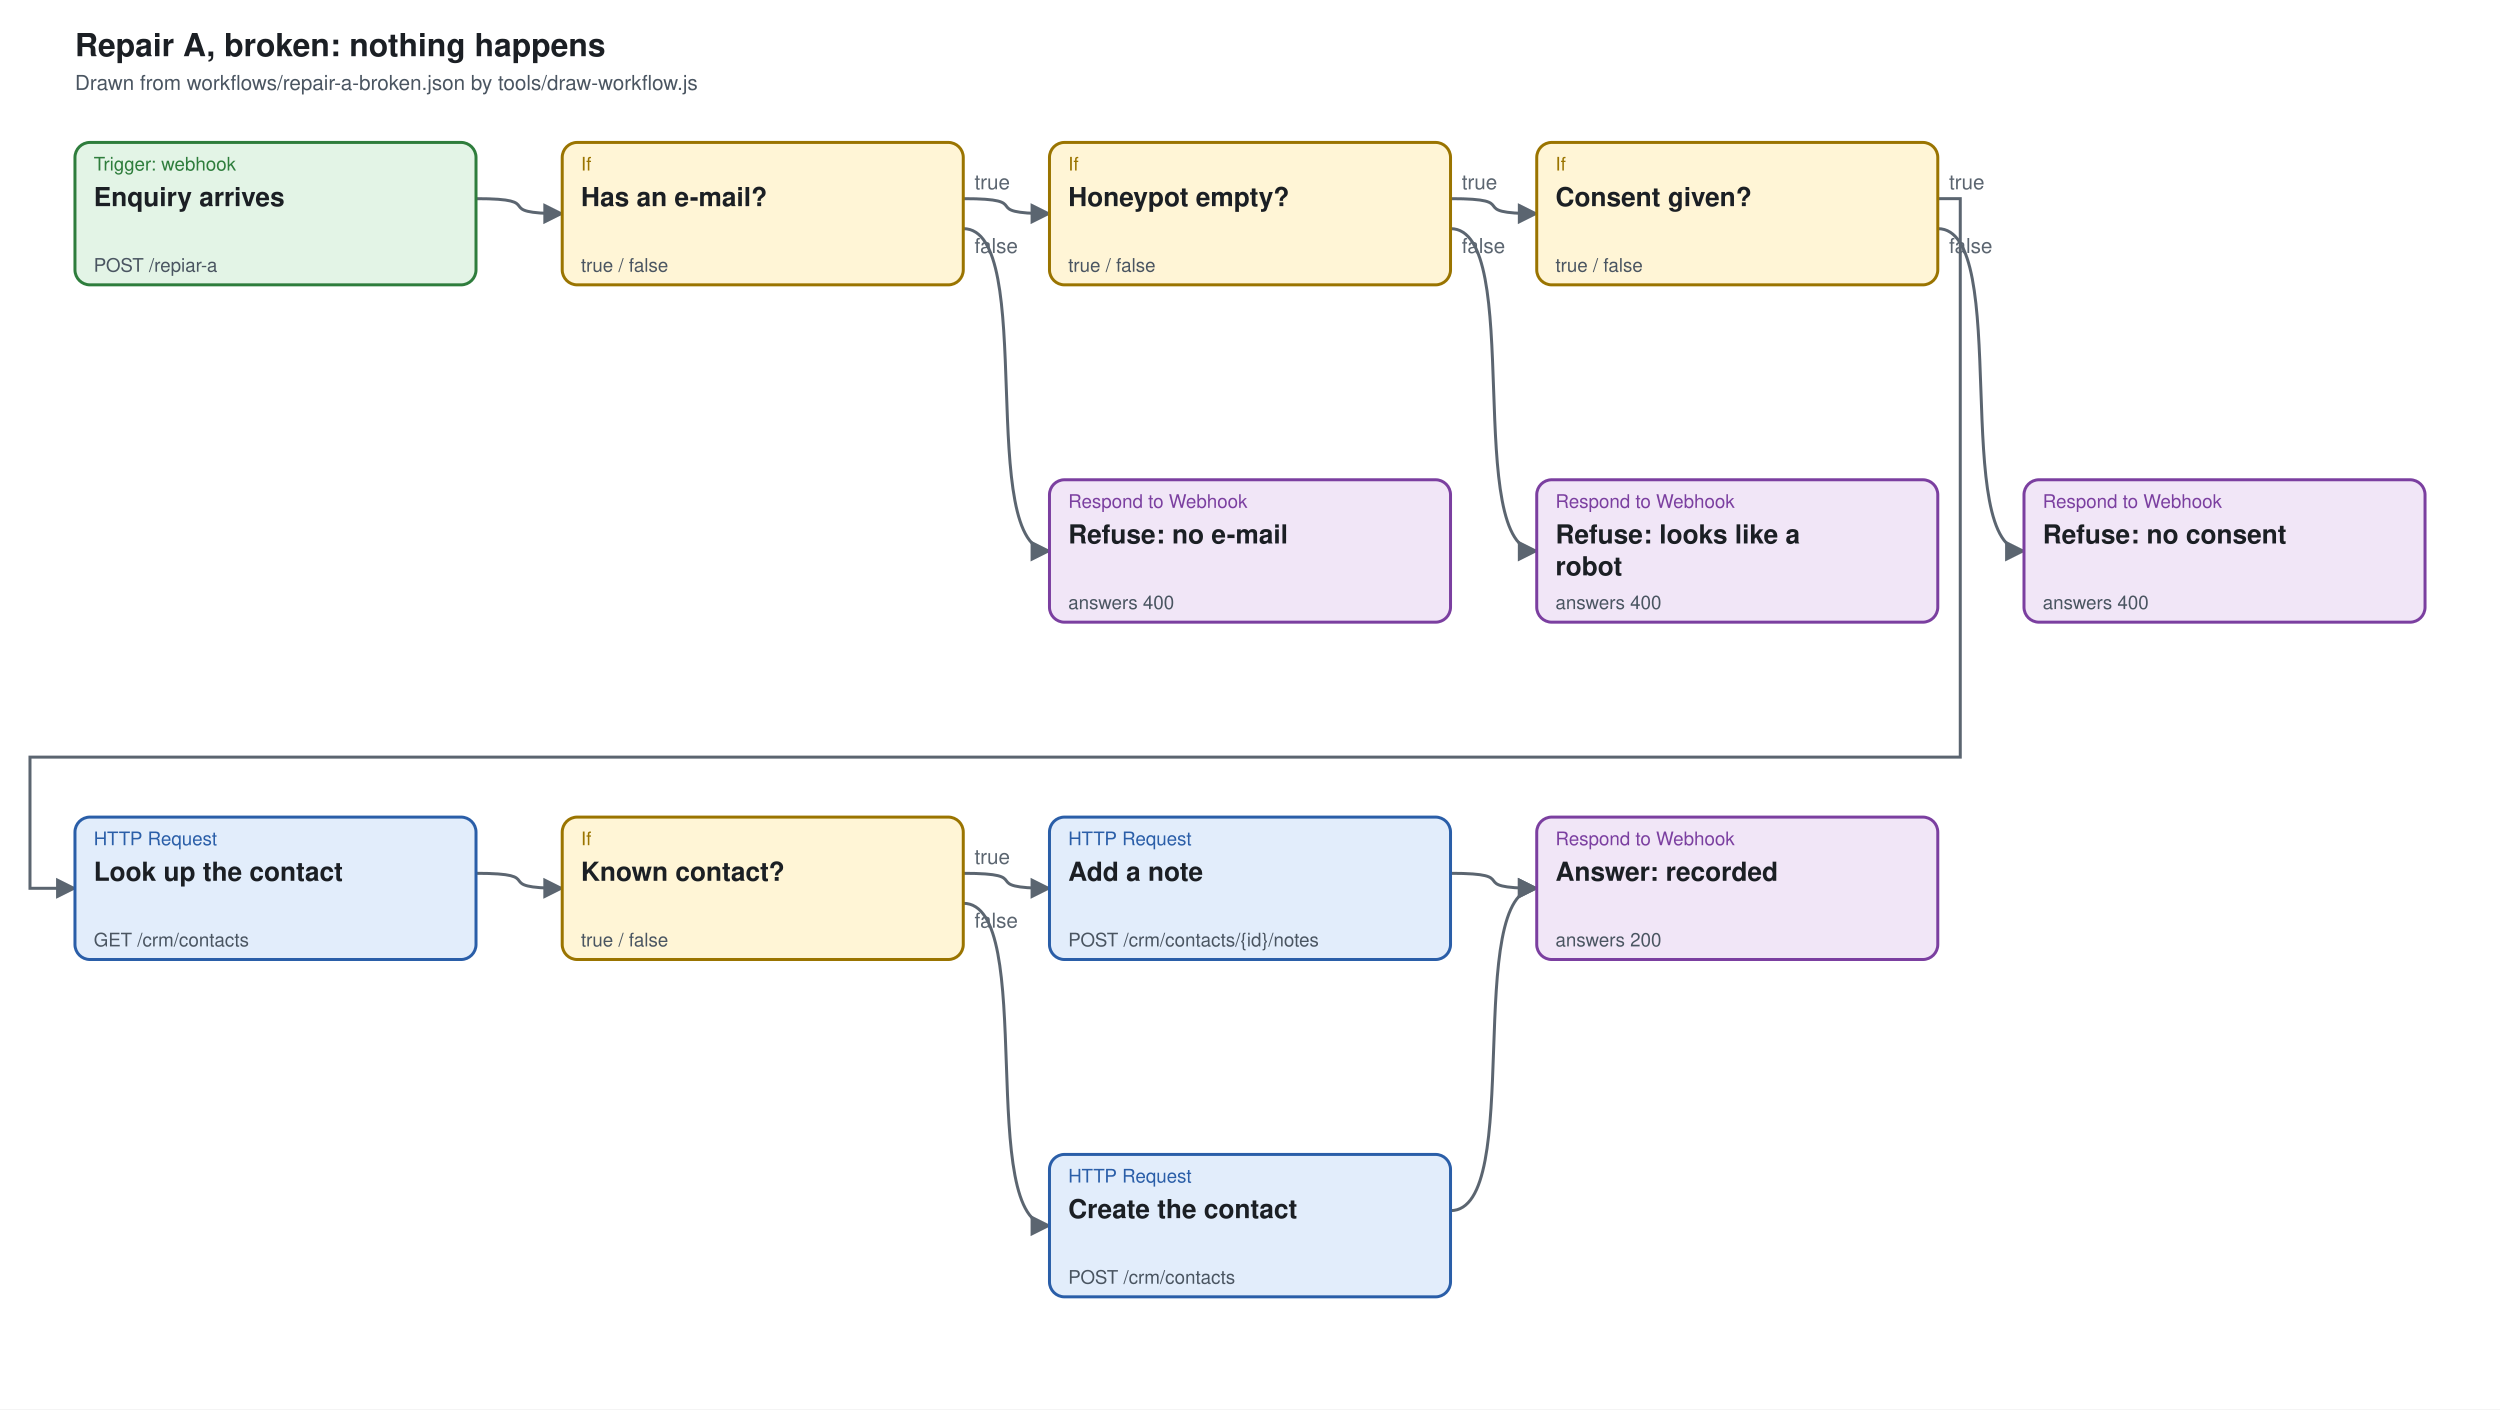
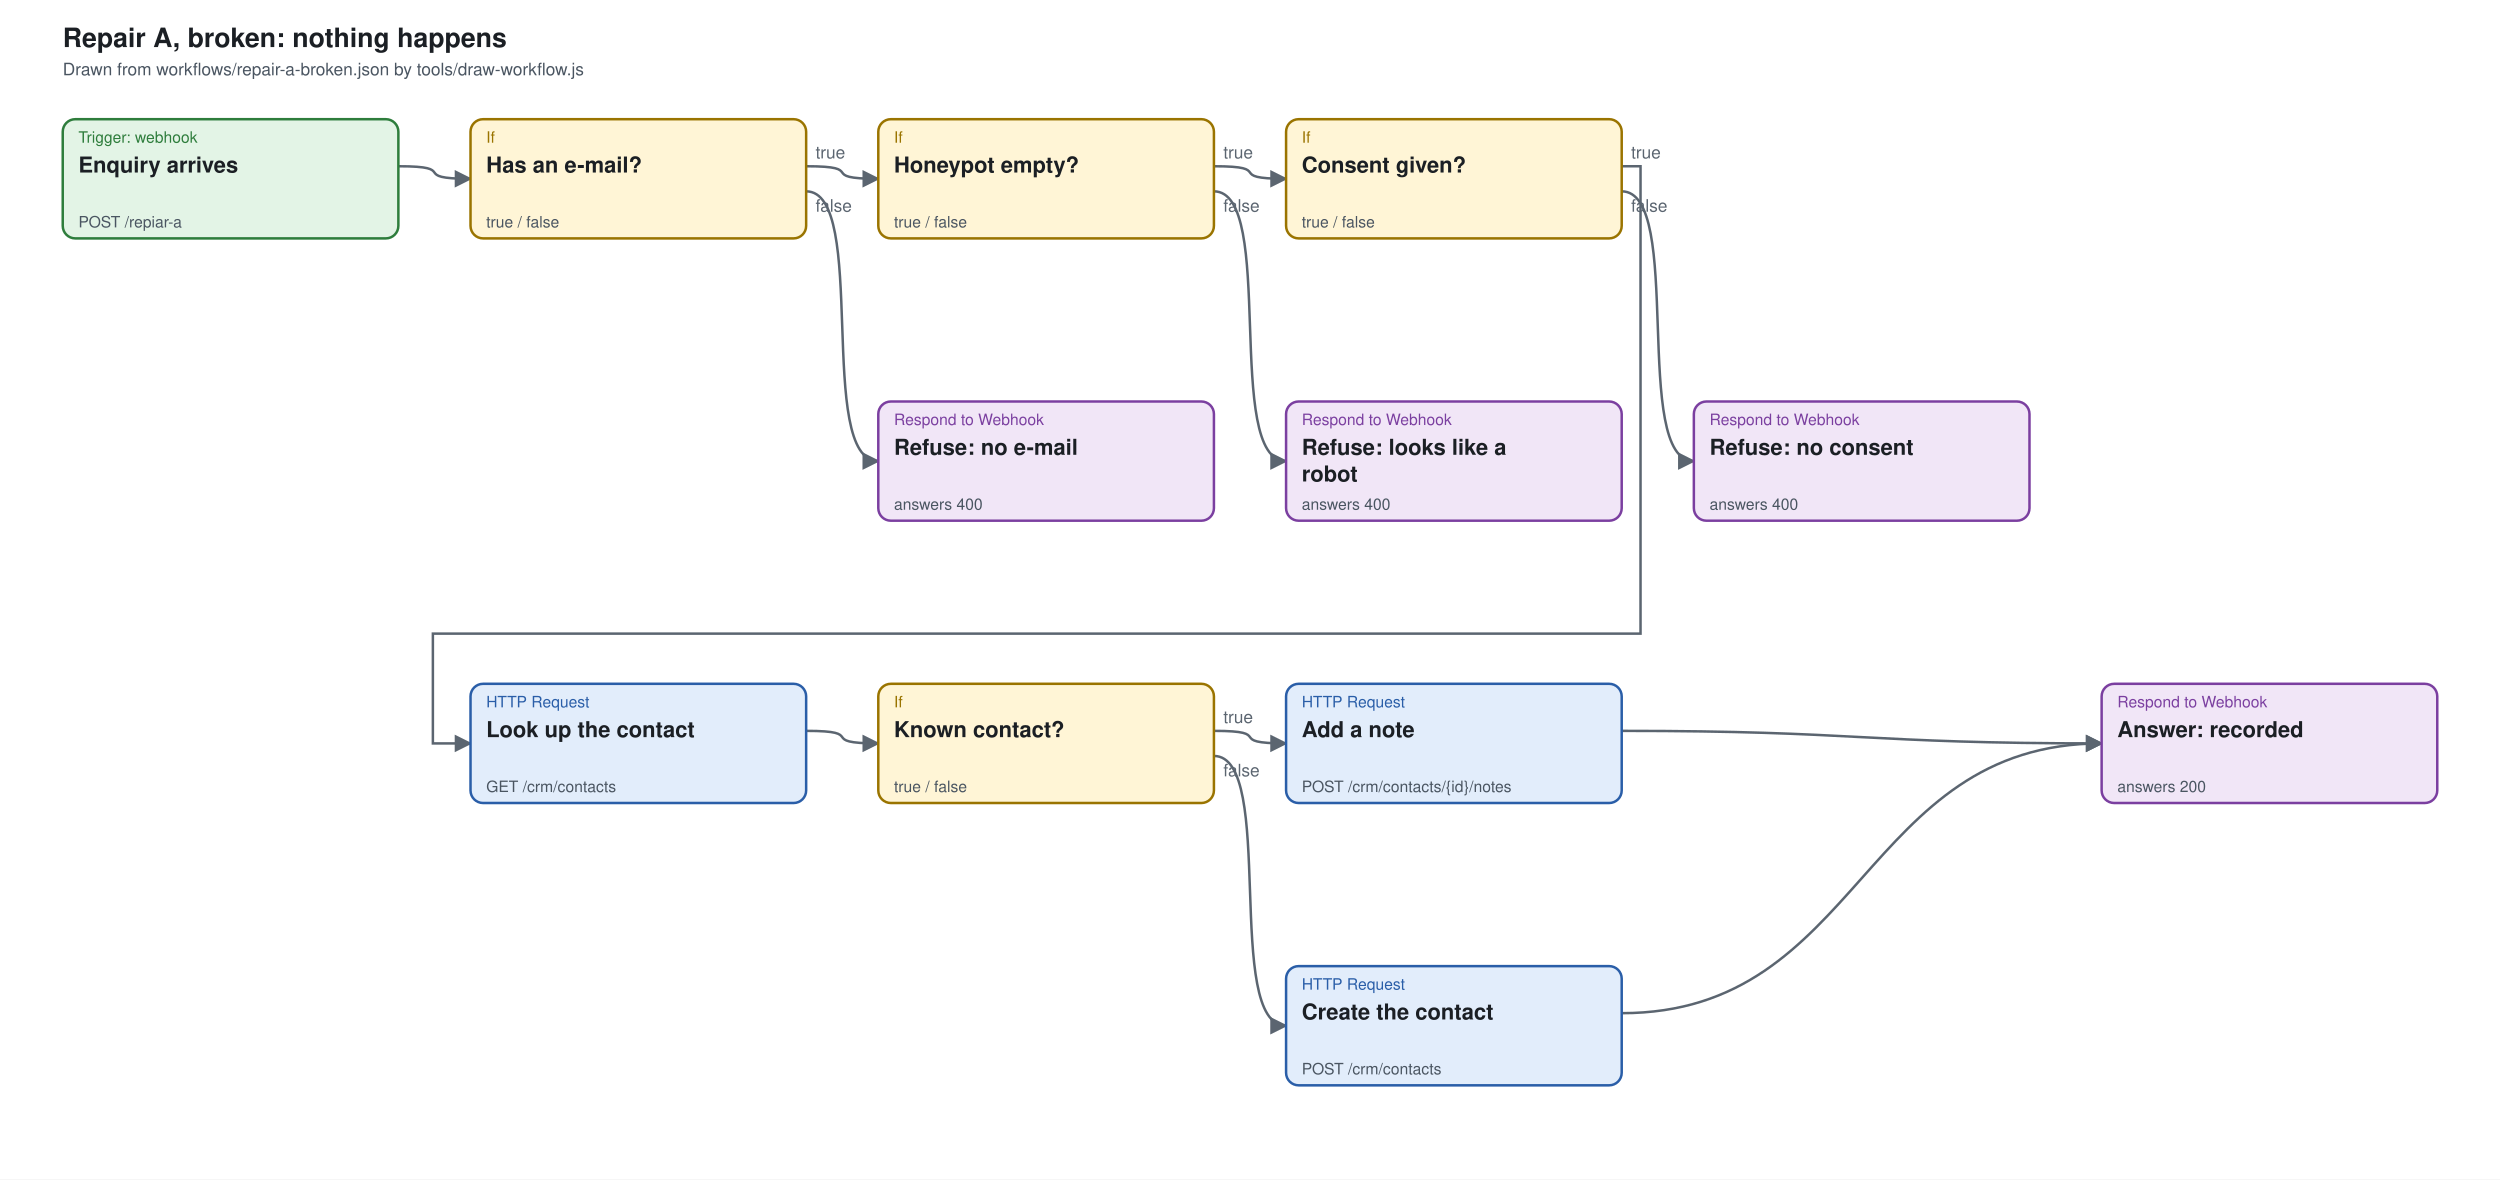
- <svg xmlns="http://www.w3.org/2000/svg" width="1334" height="752" viewBox="0 0 1334 752" role="img" aria-labelledby="t d" font-family="Helvetica, Arial, sans-serif">
+ <svg xmlns="http://www.w3.org/2000/svg" width="1594" height="752" viewBox="0 0 1594 752" role="img" aria-labelledby="t d" font-family="Helvetica, Arial, sans-serif">
  <defs>
    <marker id="arrow" viewBox="0 0 10 10" refX="9" refY="5" markerWidth="7" markerHeight="7" orient="auto-start-reverse">
      <path d="M 0 0 L 10 5 L 0 10 z" fill="#5b6570" />
    </marker>
  </defs>
-   <rect x="0" y="0" width="1334" height="752" fill="#ffffff" />
+   <rect x="0" y="0" width="1594" height="752" fill="#ffffff" />
  <text x="40" y="30" font-size="17" font-weight="bold" fill="#1b1f24">Repair A, broken: nothing happens</text>
  <text x="40" y="48" font-size="11" fill="#4a5561">Drawn from workflows/repair-a-broken.json by tools/draw-workflow.js</text>
  <path d="M 254 106 C 294 106, 260 114, 300 114" fill="none" stroke="#5b6570" stroke-width="1.6" marker-end="url(#arrow)" />
  <path d="M 514 106 C 554 106, 520 114, 560 114" fill="none" stroke="#5b6570" stroke-width="1.6" marker-end="url(#arrow)" />
  <text x="520" y="101" font-size="11" fill="#5b6570">true</text>
  <path d="M 514 122 C 554 122, 520 294, 560 294" fill="none" stroke="#5b6570" stroke-width="1.6" marker-end="url(#arrow)" />
  <text x="520" y="135" font-size="11" fill="#5b6570">false</text>
  <path d="M 774 106 C 814 106, 780 114, 820 114" fill="none" stroke="#5b6570" stroke-width="1.6" marker-end="url(#arrow)" />
  <text x="780" y="101" font-size="11" fill="#5b6570">true</text>
  <path d="M 774 122 C 814 122, 780 294, 820 294" fill="none" stroke="#5b6570" stroke-width="1.6" marker-end="url(#arrow)" />
  <text x="780" y="135" font-size="11" fill="#5b6570">false</text>
-   <path d="M 1034 106 L 1046 106 L 1046 404 L 16 404 L 16 474 L 40 474" fill="none" stroke="#5b6570" stroke-width="1.6" marker-end="url(#arrow)" />
+   <path d="M 1034 106 L 1046 106 L 1046 404 L 276 404 L 276 474 L 300 474" fill="none" stroke="#5b6570" stroke-width="1.6" marker-end="url(#arrow)" />
  <text x="1040" y="101" font-size="11" fill="#5b6570">true</text>
  <path d="M 1034 122 C 1074 122, 1040 294, 1080 294" fill="none" stroke="#5b6570" stroke-width="1.6" marker-end="url(#arrow)" />
  <text x="1040" y="135" font-size="11" fill="#5b6570">false</text>
-   <path d="M 254 466 C 294 466, 260 474, 300 474" fill="none" stroke="#5b6570" stroke-width="1.6" marker-end="url(#arrow)" />
  <path d="M 514 466 C 554 466, 520 474, 560 474" fill="none" stroke="#5b6570" stroke-width="1.6" marker-end="url(#arrow)" />
-   <text x="520" y="461" font-size="11" fill="#5b6570">true</text>
-   <path d="M 514 482 C 554 482, 520 654, 560 654" fill="none" stroke="#5b6570" stroke-width="1.6" marker-end="url(#arrow)" />
-   <text x="520" y="495" font-size="11" fill="#5b6570">false</text>
  <path d="M 774 466 C 814 466, 780 474, 820 474" fill="none" stroke="#5b6570" stroke-width="1.6" marker-end="url(#arrow)" />
-   <path d="M 774 646 C 814 646, 780 474, 820 474" fill="none" stroke="#5b6570" stroke-width="1.6" marker-end="url(#arrow)" />
+   <text x="780" y="461" font-size="11" fill="#5b6570">true</text>
+   <path d="M 774 482 C 814 482, 780 654, 820 654" fill="none" stroke="#5b6570" stroke-width="1.6" marker-end="url(#arrow)" />
+   <text x="780" y="495" font-size="11" fill="#5b6570">false</text>
+   <path d="M 1034 466 C 1187 466, 1187 474, 1340 474" fill="none" stroke="#5b6570" stroke-width="1.6" marker-end="url(#arrow)" />
+   <path d="M 1034 646 C 1187 646, 1187 474, 1340 474" fill="none" stroke="#5b6570" stroke-width="1.6" marker-end="url(#arrow)" />
  <g>
    <rect x="40" y="76" width="214" height="76" rx="8" fill="#e3f4e6" stroke="#2e7d3c" stroke-width="1.6" />
    <text x="50" y="91" font-size="10" fill="#2e7d3c">Trigger: webhook</text>
    <text x="50" y="110" font-size="14" font-weight="bold" fill="#1b1f24">Enquiry arrives</text>
    <text x="50" y="145" font-size="10" fill="#4a5561">POST /repiar-a</text>
  </g>
  <g>
    <rect x="300" y="76" width="214" height="76" rx="8" fill="#fff5d6" stroke="#9a7400" stroke-width="1.6" />
    <text x="310" y="91" font-size="10" fill="#9a7400">If</text>
    <text x="310" y="110" font-size="14" font-weight="bold" fill="#1b1f24">Has an e-mail?</text>
    <text x="310" y="145" font-size="10" fill="#4a5561">true / false</text>
  </g>
  <g>
    <rect x="560" y="76" width="214" height="76" rx="8" fill="#fff5d6" stroke="#9a7400" stroke-width="1.6" />
    <text x="570" y="91" font-size="10" fill="#9a7400">If</text>
    <text x="570" y="110" font-size="14" font-weight="bold" fill="#1b1f24">Honeypot empty?</text>
    <text x="570" y="145" font-size="10" fill="#4a5561">true / false</text>
  </g>
  <g>
    <rect x="820" y="76" width="214" height="76" rx="8" fill="#fff5d6" stroke="#9a7400" stroke-width="1.6" />
    <text x="830" y="91" font-size="10" fill="#9a7400">If</text>
    <text x="830" y="110" font-size="14" font-weight="bold" fill="#1b1f24">Consent given?</text>
    <text x="830" y="145" font-size="10" fill="#4a5561">true / false</text>
  </g>
  <g>
    <rect x="560" y="256" width="214" height="76" rx="8" fill="#f1e6f7" stroke="#7b3fa0" stroke-width="1.6" />
    <text x="570" y="271" font-size="10" fill="#7b3fa0">Respond to Webhook</text>
    <text x="570" y="290" font-size="14" font-weight="bold" fill="#1b1f24">Refuse: no e-mail</text>
    <text x="570" y="325" font-size="10" fill="#4a5561">answers 400</text>
  </g>
  <g>
    <rect x="820" y="256" width="214" height="76" rx="8" fill="#f1e6f7" stroke="#7b3fa0" stroke-width="1.6" />
    <text x="830" y="271" font-size="10" fill="#7b3fa0">Respond to Webhook</text>
    <text x="830" y="290" font-size="14" font-weight="bold" fill="#1b1f24">Refuse: looks like a</text>
    <text x="830" y="307" font-size="14" font-weight="bold" fill="#1b1f24">robot</text>
    <text x="830" y="325" font-size="10" fill="#4a5561">answers 400</text>
  </g>
  <g>
    <rect x="1080" y="256" width="214" height="76" rx="8" fill="#f1e6f7" stroke="#7b3fa0" stroke-width="1.6" />
    <text x="1090" y="271" font-size="10" fill="#7b3fa0">Respond to Webhook</text>
    <text x="1090" y="290" font-size="14" font-weight="bold" fill="#1b1f24">Refuse: no consent</text>
    <text x="1090" y="325" font-size="10" fill="#4a5561">answers 400</text>
  </g>
  <g>
-     <rect x="40" y="436" width="214" height="76" rx="8" fill="#e2edfb" stroke="#2a5ea8" stroke-width="1.6" />
-     <text x="50" y="451" font-size="10" fill="#2a5ea8">HTTP Request</text>
-     <text x="50" y="470" font-size="14" font-weight="bold" fill="#1b1f24">Look up the contact</text>
-     <text x="50" y="505" font-size="10" fill="#4a5561">GET /crm/contacts</text>
+     <rect x="300" y="436" width="214" height="76" rx="8" fill="#e2edfb" stroke="#2a5ea8" stroke-width="1.6" />
+     <text x="310" y="451" font-size="10" fill="#2a5ea8">HTTP Request</text>
+     <text x="310" y="470" font-size="14" font-weight="bold" fill="#1b1f24">Look up the contact</text>
+     <text x="310" y="505" font-size="10" fill="#4a5561">GET /crm/contacts</text>
  </g>
  <g>
-     <rect x="300" y="436" width="214" height="76" rx="8" fill="#fff5d6" stroke="#9a7400" stroke-width="1.6" />
-     <text x="310" y="451" font-size="10" fill="#9a7400">If</text>
-     <text x="310" y="470" font-size="14" font-weight="bold" fill="#1b1f24">Known contact?</text>
-     <text x="310" y="505" font-size="10" fill="#4a5561">true / false</text>
+     <rect x="560" y="436" width="214" height="76" rx="8" fill="#fff5d6" stroke="#9a7400" stroke-width="1.6" />
+     <text x="570" y="451" font-size="10" fill="#9a7400">If</text>
+     <text x="570" y="470" font-size="14" font-weight="bold" fill="#1b1f24">Known contact?</text>
+     <text x="570" y="505" font-size="10" fill="#4a5561">true / false</text>
  </g>
  <g>
-     <rect x="560" y="436" width="214" height="76" rx="8" fill="#e2edfb" stroke="#2a5ea8" stroke-width="1.6" />
-     <text x="570" y="451" font-size="10" fill="#2a5ea8">HTTP Request</text>
-     <text x="570" y="470" font-size="14" font-weight="bold" fill="#1b1f24">Add a note</text>
-     <text x="570" y="505" font-size="10" fill="#4a5561">POST /crm/contacts/{id}/notes</text>
+     <rect x="820" y="436" width="214" height="76" rx="8" fill="#e2edfb" stroke="#2a5ea8" stroke-width="1.6" />
+     <text x="830" y="451" font-size="10" fill="#2a5ea8">HTTP Request</text>
+     <text x="830" y="470" font-size="14" font-weight="bold" fill="#1b1f24">Add a note</text>
+     <text x="830" y="505" font-size="10" fill="#4a5561">POST /crm/contacts/{id}/notes</text>
  </g>
  <g>
-     <rect x="560" y="616" width="214" height="76" rx="8" fill="#e2edfb" stroke="#2a5ea8" stroke-width="1.6" />
-     <text x="570" y="631" font-size="10" fill="#2a5ea8">HTTP Request</text>
-     <text x="570" y="650" font-size="14" font-weight="bold" fill="#1b1f24">Create the contact</text>
-     <text x="570" y="685" font-size="10" fill="#4a5561">POST /crm/contacts</text>
+     <rect x="820" y="616" width="214" height="76" rx="8" fill="#e2edfb" stroke="#2a5ea8" stroke-width="1.6" />
+     <text x="830" y="631" font-size="10" fill="#2a5ea8">HTTP Request</text>
+     <text x="830" y="650" font-size="14" font-weight="bold" fill="#1b1f24">Create the contact</text>
+     <text x="830" y="685" font-size="10" fill="#4a5561">POST /crm/contacts</text>
  </g>
  <g>
-     <rect x="820" y="436" width="214" height="76" rx="8" fill="#f1e6f7" stroke="#7b3fa0" stroke-width="1.6" />
-     <text x="830" y="451" font-size="10" fill="#7b3fa0">Respond to Webhook</text>
-     <text x="830" y="470" font-size="14" font-weight="bold" fill="#1b1f24">Answer: recorded</text>
-     <text x="830" y="505" font-size="10" fill="#4a5561">answers 200</text>
+     <rect x="1340" y="436" width="214" height="76" rx="8" fill="#f1e6f7" stroke="#7b3fa0" stroke-width="1.6" />
+     <text x="1350" y="451" font-size="10" fill="#7b3fa0">Respond to Webhook</text>
+     <text x="1350" y="470" font-size="14" font-weight="bold" fill="#1b1f24">Answer: recorded</text>
+     <text x="1350" y="505" font-size="10" fill="#4a5561">answers 200</text>
  </g>
</svg>
